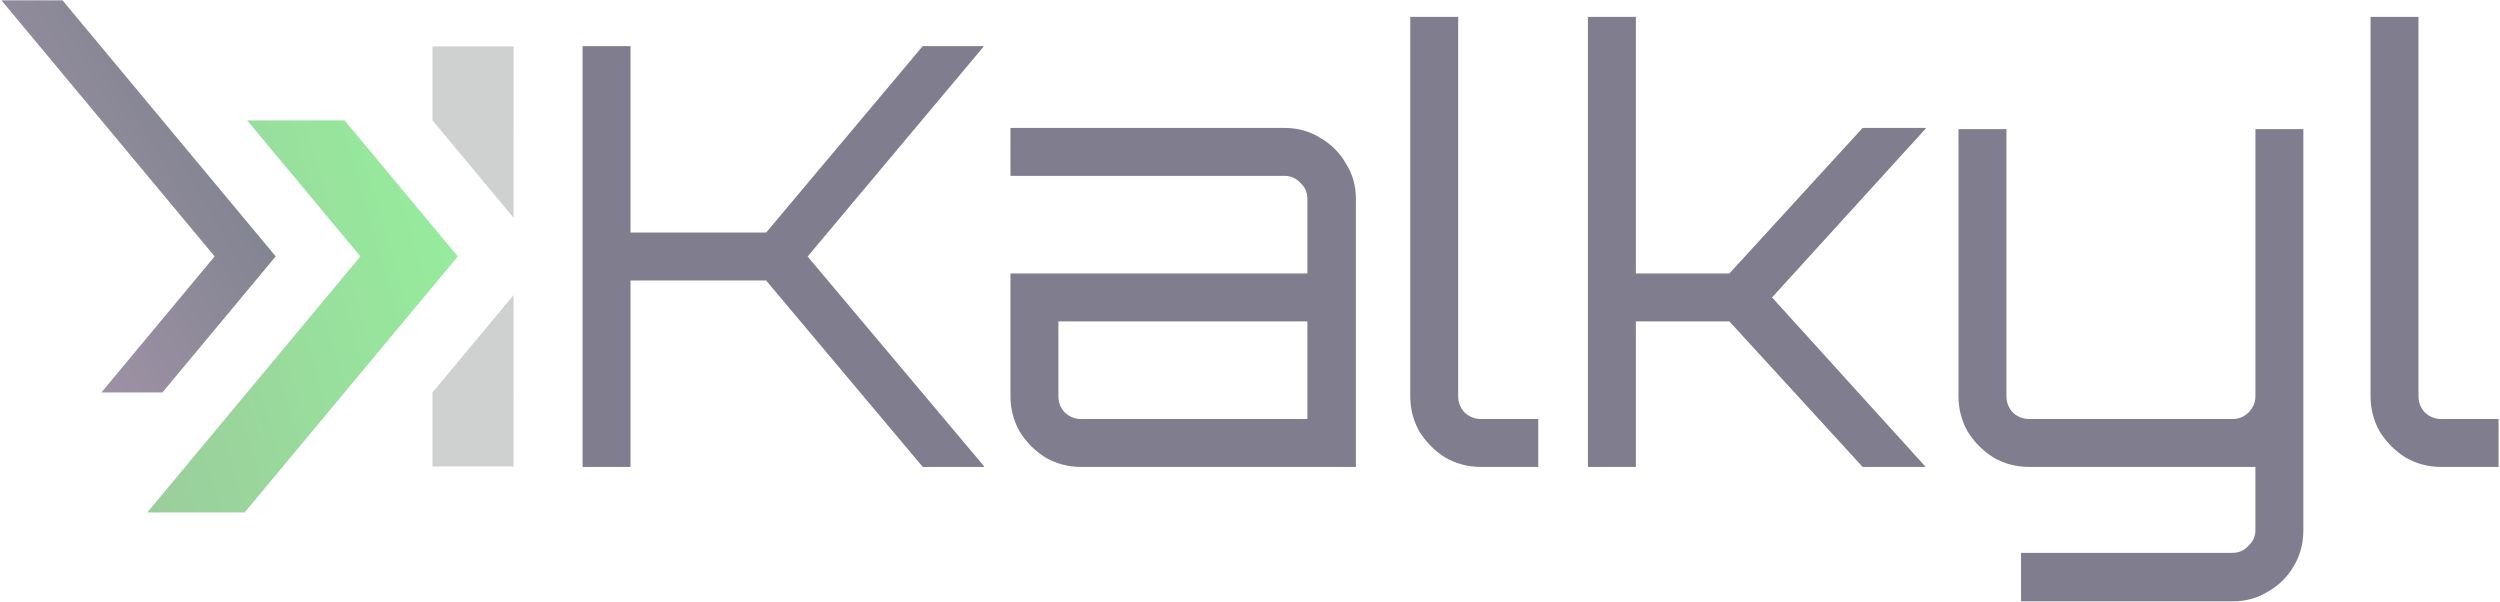
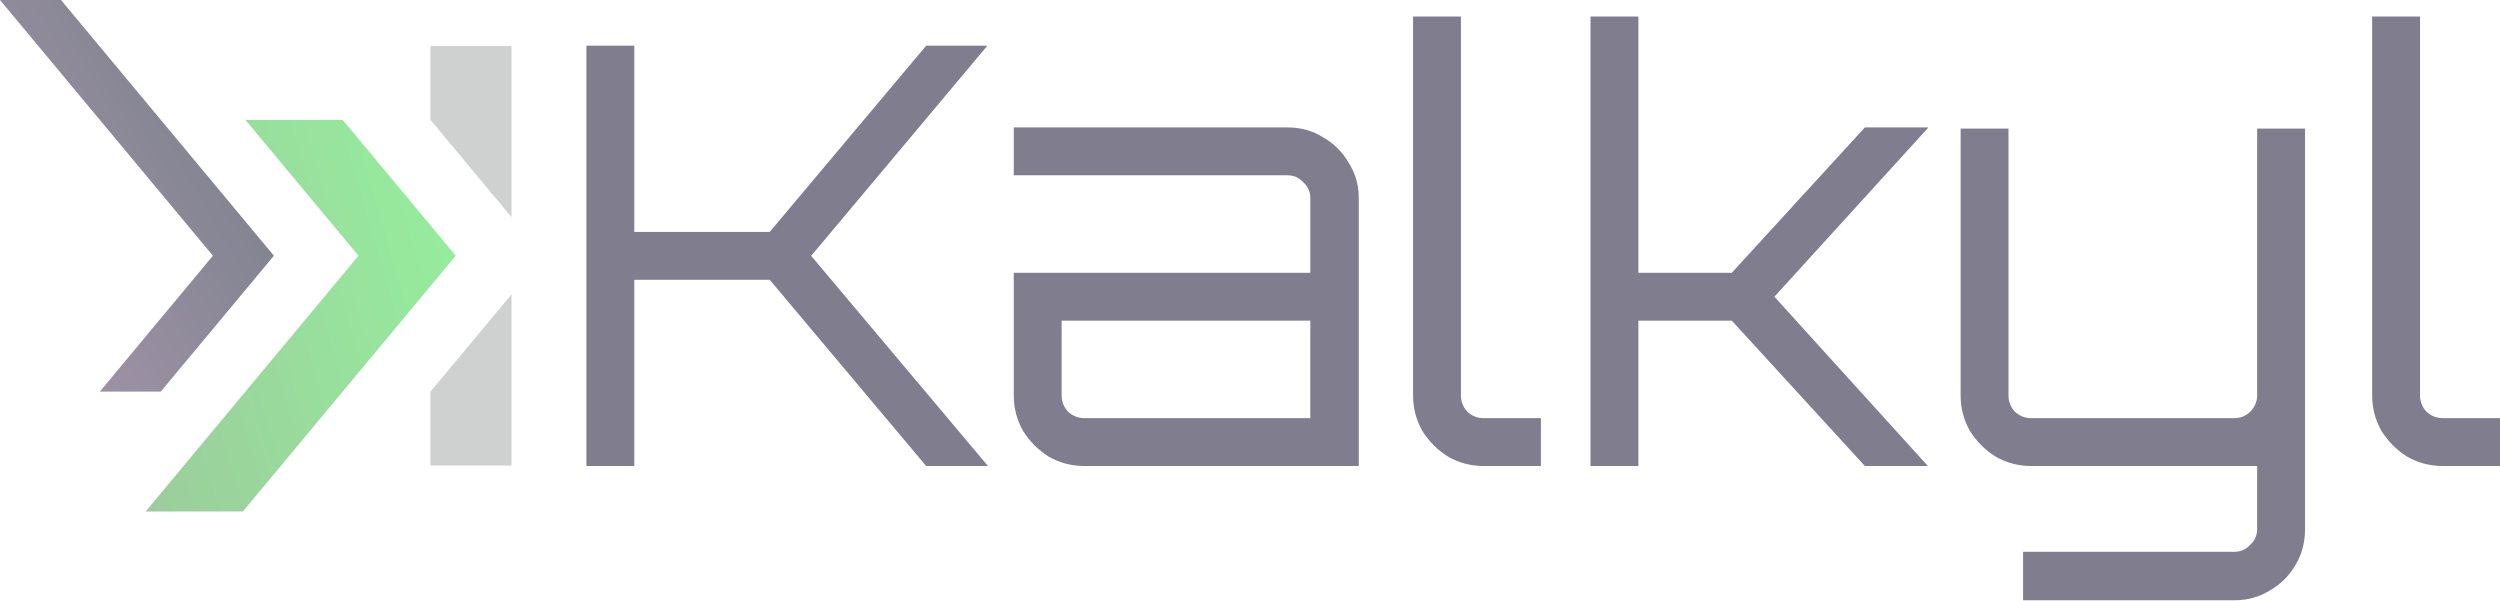
- <svg xmlns="http://www.w3.org/2000/svg" xmlns:xlink="http://www.w3.org/1999/xlink" width="830.964" viewBox="0 0 830.964 200" height="200" id="svg2" version="1.1">
+ <svg xmlns="http://www.w3.org/2000/svg" xmlns:xlink="http://www.w3.org/1999/xlink" width="832" viewBox="0 0 832 199.768" height="199.768" id="svg2" version="1.1">
  <defs id="defs4">
    <linearGradient id="linearGradient1805">
      <stop style="stop-color:#a093a7;stop-opacity:1;" offset="0" id="stop1801" />
      <stop style="stop-color:#476666;stop-opacity:1" offset="1" id="stop1803" />
    </linearGradient>
    <linearGradient id="linearGradient1797">
      <stop style="stop-color:#a49898;stop-opacity:1" offset="0" id="stop1793" />
      <stop style="stop-color:#95f39e;stop-opacity:1" offset="1" id="stop1795" />
    </linearGradient>
    <linearGradient id="a" y1="3" y2="61" x2="0" gradientUnits="userSpaceOnUse" gradientTransform="matrix(1,0,0,-1,0,64)">
      <stop stop-color="#f39c12" id="stop7" />
      <stop offset="1" stop-color="#f89406" id="stop9" />
    </linearGradient>
    <linearGradient id="b" y1="61" y2="47" x2="0" gradientUnits="userSpaceOnUse" gradientTransform="matrix(1,0,0,-1,0,64)">
      <stop stop-color="#fddda3" id="stop12" />
      <stop offset="1" stop-color="#fde3a7" id="stop14" />
    </linearGradient>
    <linearGradient id="c" y1="17" x1="40" y2="31" x2="54" gradientUnits="userSpaceOnUse">
      <stop stop-color="#383e51" id="stop17" />
      <stop offset="1" stop-color="#655c6f" stop-opacity="0" id="stop19" />
    </linearGradient>
    <linearGradient gradientTransform="matrix(1,0,0,-1,0,64)" gradientUnits="userSpaceOnUse" x2="0" y2="61" y1="3" id="a-35">
      <stop id="stop7-6" stop-color="#cf000f" />
      <stop id="stop9-2" stop-color="#d91e18" offset="1" />
    </linearGradient>
    <linearGradient gradientTransform="matrix(1,0,0,-1,0,64)" gradientUnits="userSpaceOnUse" x2="0" y2="47" y1="61" id="b-9">
      <stop id="stop12-1" stop-color="#fb7d80" />
      <stop id="stop14-2" stop-color="#fb9fa2" offset="1" />
    </linearGradient>
    <linearGradient id="a-3" y1="17" x1="40" y2="31" gradientUnits="userSpaceOnUse" x2="54" gradientTransform="translate(0,192)">
      <stop stop-color="#060606" id="stop4172" />
      <stop offset="1" stop-opacity="0" id="stop4174" />
    </linearGradient>
    <linearGradient id="b-6" y1="392.36" y2="336.36" gradientUnits="userSpaceOnUse" x2="0" gradientTransform="translate(254,-36)">
      <stop stop-color="#ffffff" stop-opacity="0" id="stop4177" />
      <stop offset="1" stop-color="#ffffff" stop-opacity=".2" id="stop4179" />
    </linearGradient>
    <path id="c-7" d="m 312,357.36 v -58 h 30 l 14,14 v 44 h -14 z" />
    <linearGradient gradientTransform="matrix(1,0,0,-1,0,64)" gradientUnits="userSpaceOnUse" x2="0" y2="61" y1="3" id="a-5">
      <stop id="stop7-62" stop-color="#f39c12" />
      <stop id="stop9-9" stop-color="#f89406" offset="1" />
    </linearGradient>
    <linearGradient gradientTransform="matrix(1,0,0,-1,0,64)" gradientUnits="userSpaceOnUse" x2="0" y2="47" y1="61" id="b-1">
      <stop id="stop12-2" stop-color="#fddda3" />
      <stop id="stop14-7" stop-color="#fde3a7" offset="1" />
    </linearGradient>
    <linearGradient id="a-35-3" y1="3" y2="61" x2="0" gradientUnits="userSpaceOnUse" gradientTransform="matrix(1,0,0,-1,0,64)">
      <stop stop-color="#cf000f" id="stop7-6-6" />
      <stop offset="1" stop-color="#d91e18" id="stop9-2-0" />
    </linearGradient>
    <linearGradient id="b-9-6" y1="61" y2="47" x2="0" gradientUnits="userSpaceOnUse" gradientTransform="matrix(1,0,0,-1,0,64)">
      <stop stop-color="#fb7d80" id="stop12-1-2" />
      <stop offset="1" stop-color="#fb9fa2" id="stop14-2-6" />
    </linearGradient>
    <linearGradient gradientTransform="translate(254,-36)" x2="0" gradientUnits="userSpaceOnUse" y2="336.36" y1="392.36" id="b-6-7">
      <stop id="stop4177-9" stop-opacity="0" stop-color="#ffffff" />
      <stop id="stop4179-2" stop-opacity=".2" stop-color="#ffffff" offset="1" />
    </linearGradient>
    <path d="m 312,357.36 v -58 h 30 l 14,14 v 44 h -14 z" id="c-7-0" />
    <linearGradient xlink:href="#linearGradient1578" id="linearGradient1582-2" x1="327.742" y1="126.606" x2="213.906" y2="159.365" gradientUnits="userSpaceOnUse" />
    <linearGradient id="linearGradient1578">
      <stop style="stop-color:#95f39e;stop-opacity:1" offset="0" id="stop1574" />
      <stop style="stop-color:#a49898;stop-opacity:1" offset="1" id="stop1576" />
    </linearGradient>
    <linearGradient gradientTransform="matrix(1,0,0,-1,0,64)" gradientUnits="userSpaceOnUse" x2="0" y2="61" y1="3" id="a-7">
      <stop id="stop7-5" stop-color="#f39c12" />
      <stop id="stop9-7" stop-color="#f89406" offset="1" />
    </linearGradient>
    <linearGradient gradientTransform="matrix(1,0,0,-1,0,64)" gradientUnits="userSpaceOnUse" x2="0" y2="47" y1="61" id="b-0">
      <stop id="stop12-22" stop-color="#fddda3" />
      <stop id="stop14-9" stop-color="#fde3a7" offset="1" />
    </linearGradient>
    <linearGradient id="a-35-8" y1="3" y2="61" x2="0" gradientUnits="userSpaceOnUse" gradientTransform="matrix(1,0,0,-1,0,64)">
      <stop stop-color="#cf000f" id="stop7-6-1" />
      <stop offset="1" stop-color="#d91e18" id="stop9-2-3" />
    </linearGradient>
    <linearGradient id="b-9-7" y1="61" y2="47" x2="0" gradientUnits="userSpaceOnUse" gradientTransform="matrix(1,0,0,-1,0,64)">
      <stop stop-color="#fb7d80" id="stop12-1-6" />
      <stop offset="1" stop-color="#fb9fa2" id="stop14-2-1" />
    </linearGradient>
    <linearGradient gradientTransform="translate(254,-36)" x2="0" gradientUnits="userSpaceOnUse" y2="336.36" y1="392.36" id="b-6-2">
      <stop id="stop4177-0" stop-opacity="0" stop-color="#ffffff" />
      <stop id="stop4179-1" stop-opacity=".2" stop-color="#ffffff" offset="1" />
    </linearGradient>
    <path d="m 312,357.36 v -58 h 30 l 14,14 v 44 h -14 z" id="c-7-8" />
    <linearGradient gradientTransform="matrix(1,0,0,-1,0,64)" gradientUnits="userSpaceOnUse" x2="0" y2="61" y1="3" id="a-9">
      <stop id="stop7-1" stop-color="#f39c12" />
      <stop id="stop9-99" stop-color="#f89406" offset="1" />
    </linearGradient>
    <linearGradient gradientTransform="matrix(1,0,0,-1,0,64)" gradientUnits="userSpaceOnUse" x2="0" y2="47" y1="61" id="b-3">
      <stop id="stop12-4" stop-color="#fddda3" />
      <stop id="stop14-1" stop-color="#fde3a7" offset="1" />
    </linearGradient>
    <linearGradient id="a-35-7" y1="3" y2="61" x2="0" gradientUnits="userSpaceOnUse" gradientTransform="matrix(1,0,0,-1,0,64)">
      <stop stop-color="#cf000f" id="stop7-6-2" />
      <stop offset="1" stop-color="#d91e18" id="stop9-2-6" />
    </linearGradient>
    <linearGradient id="b-9-0" y1="61" y2="47" x2="0" gradientUnits="userSpaceOnUse" gradientTransform="matrix(1,0,0,-1,0,64)">
      <stop stop-color="#fb7d80" id="stop12-1-1" />
      <stop offset="1" stop-color="#fb9fa2" id="stop14-2-4" />
    </linearGradient>
    <linearGradient gradientTransform="translate(254,-36)" x2="0" gradientUnits="userSpaceOnUse" y2="336.36" y1="392.36" id="b-6-3">
      <stop id="stop4177-5" stop-opacity="0" stop-color="#ffffff" />
      <stop id="stop4179-7" stop-opacity=".2" stop-color="#ffffff" offset="1" />
    </linearGradient>
    <path d="m 312,357.36 v -58 h 30 l 14,14 v 44 h -14 z" id="c-7-7" />
    <linearGradient id="a-5-3" y1="3" y2="61" x2="0" gradientUnits="userSpaceOnUse" gradientTransform="matrix(1,0,0,-1,0,64)">
      <stop stop-color="#f39c12" id="stop7-62-3" />
      <stop offset="1" stop-color="#f89406" id="stop9-9-2" />
    </linearGradient>
    <linearGradient id="b-1-0" y1="61" y2="47" x2="0" gradientUnits="userSpaceOnUse" gradientTransform="matrix(1,0,0,-1,0,64)">
      <stop stop-color="#fddda3" id="stop12-2-7" />
      <stop offset="1" stop-color="#fde3a7" id="stop14-7-4" />
    </linearGradient>
    <linearGradient gradientTransform="matrix(1,0,0,-1,0,64)" gradientUnits="userSpaceOnUse" x2="0" y2="61" y1="3" id="a-35-3-7">
      <stop id="stop7-6-6-6" stop-color="#cf000f" />
      <stop id="stop9-2-0-8" stop-color="#d91e18" offset="1" />
    </linearGradient>
    <linearGradient gradientTransform="matrix(1,0,0,-1,0,64)" gradientUnits="userSpaceOnUse" x2="0" y2="47" y1="61" id="b-9-6-1">
      <stop id="stop12-1-2-8" stop-color="#fb7d80" />
      <stop id="stop14-2-6-9" stop-color="#fb9fa2" offset="1" />
    </linearGradient>
    <linearGradient id="b-6-7-3" y1="392.36" y2="336.36" gradientUnits="userSpaceOnUse" x2="0" gradientTransform="translate(254,-36)">
      <stop stop-color="#ffffff" stop-opacity="0" id="stop4177-9-7" />
      <stop offset="1" stop-color="#ffffff" stop-opacity=".2" id="stop4179-2-2" />
    </linearGradient>
    <path id="c-7-0-7" d="m 312,357.36 v -58 h 30 l 14,14 v 44 h -14 z" />
    <linearGradient id="a-562" y1="3" y2="61" x2="0" gradientUnits="userSpaceOnUse" gradientTransform="matrix(1,0,0,-1,0,64)">
      <stop stop-color="#f39c12" id="stop7-9" />
      <stop offset="1" stop-color="#f89406" id="stop9-1" />
    </linearGradient>
    <linearGradient id="b-27" y1="61" y2="47" x2="0" gradientUnits="userSpaceOnUse" gradientTransform="matrix(1,0,0,-1,0,64)">
      <stop stop-color="#fddda3" id="stop12-0" />
      <stop offset="1" stop-color="#fde3a7" id="stop14-93" />
    </linearGradient>
    <linearGradient gradientTransform="matrix(1,0,0,-1,0,64)" gradientUnits="userSpaceOnUse" x2="0" y2="61" y1="3" id="a-35-62">
      <stop id="stop7-6-61" stop-color="#cf000f" />
      <stop id="stop9-2-8" stop-color="#d91e18" offset="1" />
    </linearGradient>
    <linearGradient gradientTransform="matrix(1,0,0,-1,0,64)" gradientUnits="userSpaceOnUse" x2="0" y2="47" y1="61" id="b-9-79">
      <stop id="stop12-1-20" stop-color="#fb7d80" />
      <stop id="stop14-2-23" stop-color="#fb9fa2" offset="1" />
    </linearGradient>
    <linearGradient id="b-6-9" y1="392.36" y2="336.36" gradientUnits="userSpaceOnUse" x2="0" gradientTransform="translate(254,-36)">
      <stop stop-color="#ffffff" stop-opacity="0" id="stop4177-22" />
      <stop offset="1" stop-color="#ffffff" stop-opacity=".2" id="stop4179-8" />
    </linearGradient>
    <path id="c-7-9" d="m 312,357.36 v -58 h 30 l 14,14 v 44 h -14 z" />
    <linearGradient gradientTransform="matrix(1,0,0,-1,0,64)" gradientUnits="userSpaceOnUse" x2="0" y2="61" y1="3" id="a-6">
      <stop id="stop7-12" stop-color="#f39c12" />
      <stop id="stop9-93" stop-color="#f89406" offset="1" />
    </linearGradient>
    <linearGradient gradientTransform="matrix(1,0,0,-1,0,64)" gradientUnits="userSpaceOnUse" x2="0" y2="47" y1="61" id="b-19">
      <stop id="stop12-47" stop-color="#fddda3" />
      <stop id="stop14-8" stop-color="#fde3a7" offset="1" />
    </linearGradient>
    <linearGradient id="a-35-0" y1="3" y2="61" x2="0" gradientUnits="userSpaceOnUse" gradientTransform="matrix(1,0,0,-1,0,64)">
      <stop stop-color="#cf000f" id="stop7-6-3" />
      <stop offset="1" stop-color="#d91e18" id="stop9-2-61" />
    </linearGradient>
    <linearGradient id="b-9-06" y1="61" y2="47" x2="0" gradientUnits="userSpaceOnUse" gradientTransform="matrix(1,0,0,-1,0,64)">
      <stop stop-color="#fb7d80" id="stop12-1-3" />
      <stop offset="1" stop-color="#fb9fa2" id="stop14-2-2" />
    </linearGradient>
    <linearGradient gradientTransform="translate(254,-36)" x2="0" gradientUnits="userSpaceOnUse" y2="336.36" y1="392.36" id="b-6-1">
      <stop id="stop4177-55" stop-opacity="0" stop-color="#ffffff" />
      <stop id="stop4179-4" stop-opacity=".2" stop-color="#ffffff" offset="1" />
    </linearGradient>
    <path d="m 312,357.36 v -58 h 30 l 14,14 v 44 h -14 z" id="c-7-76" />
    <linearGradient id="a-5-7" y1="3" y2="61" x2="0" gradientUnits="userSpaceOnUse" gradientTransform="matrix(1,0,0,-1,0,64)">
      <stop stop-color="#f39c12" id="stop7-62-36" />
      <stop offset="1" stop-color="#f89406" id="stop9-9-1" />
    </linearGradient>
    <linearGradient id="b-1-2" y1="61" y2="47" x2="0" gradientUnits="userSpaceOnUse" gradientTransform="matrix(1,0,0,-1,0,64)">
      <stop stop-color="#fddda3" id="stop12-2-9" />
      <stop offset="1" stop-color="#fde3a7" id="stop14-7-3" />
    </linearGradient>
    <linearGradient gradientTransform="matrix(1,0,0,-1,0,64)" gradientUnits="userSpaceOnUse" x2="0" y2="61" y1="3" id="a-35-3-19">
      <stop id="stop7-6-6-4" stop-color="#cf000f" />
      <stop id="stop9-2-0-7" stop-color="#d91e18" offset="1" />
    </linearGradient>
    <linearGradient gradientTransform="matrix(1,0,0,-1,0,64)" gradientUnits="userSpaceOnUse" x2="0" y2="47" y1="61" id="b-9-6-8">
      <stop id="stop12-1-2-4" stop-color="#fb7d80" />
      <stop id="stop14-2-6-5" stop-color="#fb9fa2" offset="1" />
    </linearGradient>
    <linearGradient id="b-6-7-0" y1="392.36" y2="336.36" gradientUnits="userSpaceOnUse" x2="0" gradientTransform="translate(254,-36)">
      <stop stop-color="#ffffff" stop-opacity="0" id="stop4177-9-3" />
      <stop offset="1" stop-color="#ffffff" stop-opacity=".2" id="stop4179-2-6" />
    </linearGradient>
    <path id="c-7-0-1" d="m 312,357.36 v -58 h 30 l 14,14 v 44 h -14 z" />
    <linearGradient id="a-7-3" y1="3" y2="61" x2="0" gradientUnits="userSpaceOnUse" gradientTransform="matrix(1,0,0,-1,0,64)">
      <stop stop-color="#f39c12" id="stop7-5-2" />
      <stop offset="1" stop-color="#f89406" id="stop9-7-06" />
    </linearGradient>
    <linearGradient id="b-0-1" y1="61" y2="47" x2="0" gradientUnits="userSpaceOnUse" gradientTransform="matrix(1,0,0,-1,0,64)">
      <stop stop-color="#fddda3" id="stop12-22-5" />
      <stop offset="1" stop-color="#fde3a7" id="stop14-9-5" />
    </linearGradient>
    <linearGradient gradientTransform="matrix(1,0,0,-1,0,64)" gradientUnits="userSpaceOnUse" x2="0" y2="61" y1="3" id="a-35-8-4">
      <stop id="stop7-6-1-7" stop-color="#cf000f" />
      <stop id="stop9-2-3-6" stop-color="#d91e18" offset="1" />
    </linearGradient>
    <linearGradient gradientTransform="matrix(1,0,0,-1,0,64)" gradientUnits="userSpaceOnUse" x2="0" y2="47" y1="61" id="b-9-7-56">
      <stop id="stop12-1-6-9" stop-color="#fb7d80" />
      <stop id="stop14-2-1-3" stop-color="#fb9fa2" offset="1" />
    </linearGradient>
    <linearGradient id="b-6-2-74" y1="392.36" y2="336.36" gradientUnits="userSpaceOnUse" x2="0" gradientTransform="translate(254,-36)">
      <stop stop-color="#ffffff" stop-opacity="0" id="stop4177-0-5" />
      <stop offset="1" stop-color="#ffffff" stop-opacity=".2" id="stop4179-1-2" />
    </linearGradient>
    <path id="c-7-8-5" d="m 312,357.36 v -58 h 30 l 14,14 v 44 h -14 z" />
    <linearGradient id="a-9-4" y1="3" y2="61" x2="0" gradientUnits="userSpaceOnUse" gradientTransform="matrix(1,0,0,-1,0,64)">
      <stop stop-color="#f39c12" id="stop7-1-7" />
      <stop offset="1" stop-color="#f89406" id="stop9-99-4" />
    </linearGradient>
    <linearGradient id="b-3-43" y1="61" y2="47" x2="0" gradientUnits="userSpaceOnUse" gradientTransform="matrix(1,0,0,-1,0,64)">
      <stop stop-color="#fddda3" id="stop12-4-0" />
      <stop offset="1" stop-color="#fde3a7" id="stop14-1-7" />
    </linearGradient>
    <linearGradient gradientTransform="matrix(1,0,0,-1,0,64)" gradientUnits="userSpaceOnUse" x2="0" y2="61" y1="3" id="a-35-7-8">
      <stop id="stop7-6-2-6" stop-color="#cf000f" />
      <stop id="stop9-2-6-8" stop-color="#d91e18" offset="1" />
    </linearGradient>
    <linearGradient gradientTransform="matrix(1,0,0,-1,0,64)" gradientUnits="userSpaceOnUse" x2="0" y2="47" y1="61" id="b-9-0-8">
      <stop id="stop12-1-1-43" stop-color="#fb7d80" />
      <stop id="stop14-2-4-1" stop-color="#fb9fa2" offset="1" />
    </linearGradient>
    <linearGradient id="b-6-3-4" y1="392.36" y2="336.36" gradientUnits="userSpaceOnUse" x2="0" gradientTransform="translate(254,-36)">
      <stop stop-color="#ffffff" stop-opacity="0" id="stop4177-5-9" />
      <stop offset="1" stop-color="#ffffff" stop-opacity=".2" id="stop4179-7-2" />
    </linearGradient>
    <path id="c-7-7-0" d="m 312,357.36 v -58 h 30 l 14,14 v 44 h -14 z" />
    <linearGradient gradientTransform="matrix(1,0,0,-1,0,64)" gradientUnits="userSpaceOnUse" x2="0" y2="61" y1="3" id="a-5-3-6">
      <stop id="stop7-62-3-89" stop-color="#f39c12" />
      <stop id="stop9-9-2-2" stop-color="#f89406" offset="1" />
    </linearGradient>
    <linearGradient gradientTransform="matrix(1,0,0,-1,0,64)" gradientUnits="userSpaceOnUse" x2="0" y2="47" y1="61" id="b-1-0-6">
      <stop id="stop12-2-7-6" stop-color="#fddda3" />
      <stop id="stop14-7-4-49" stop-color="#fde3a7" offset="1" />
    </linearGradient>
    <linearGradient id="a-35-3-7-5" y1="3" y2="61" x2="0" gradientUnits="userSpaceOnUse" gradientTransform="matrix(1,0,0,-1,0,64)">
      <stop stop-color="#cf000f" id="stop7-6-6-6-0" />
      <stop offset="1" stop-color="#d91e18" id="stop9-2-0-8-4" />
    </linearGradient>
    <linearGradient id="b-9-6-1-8" y1="61" y2="47" x2="0" gradientUnits="userSpaceOnUse" gradientTransform="matrix(1,0,0,-1,0,64)">
      <stop stop-color="#fb7d80" id="stop12-1-2-8-7" />
      <stop offset="1" stop-color="#fb9fa2" id="stop14-2-6-9-1" />
    </linearGradient>
    <linearGradient gradientTransform="translate(254,-36)" x2="0" gradientUnits="userSpaceOnUse" y2="336.36" y1="392.36" id="b-6-7-3-7">
      <stop id="stop4177-9-7-2" stop-opacity="0" stop-color="#ffffff" />
      <stop id="stop4179-2-2-7" stop-opacity=".2" stop-color="#ffffff" offset="1" />
    </linearGradient>
    <path d="m 312,357.36 v -58 h 30 l 14,14 v 44 h -14 z" id="c-7-0-7-2" />
    <linearGradient gradientTransform="matrix(1,0,0,-1,0,64)" gradientUnits="userSpaceOnUse" x2="0" y2="61" y1="3" id="a-56">
      <stop id="stop7-2" stop-color="#f39c12" />
      <stop id="stop9-91" stop-color="#f89406" offset="1" />
    </linearGradient>
    <linearGradient gradientTransform="matrix(1,0,0,-1,0,64)" gradientUnits="userSpaceOnUse" x2="0" y2="47" y1="61" id="b-2">
      <stop id="stop12-7" stop-color="#fddda3" />
      <stop id="stop14-0" stop-color="#fde3a7" offset="1" />
    </linearGradient>
    <linearGradient id="a-35-6" y1="3" y2="61" x2="0" gradientUnits="userSpaceOnUse" gradientTransform="matrix(1,0,0,-1,0,64)">
      <stop stop-color="#cf000f" id="stop7-6-0" />
      <stop offset="1" stop-color="#d91e18" id="stop9-2-62" />
    </linearGradient>
    <linearGradient id="b-9-61" y1="61" y2="47" x2="0" gradientUnits="userSpaceOnUse" gradientTransform="matrix(1,0,0,-1,0,64)">
      <stop stop-color="#fb7d80" id="stop12-1-8" />
      <stop offset="1" stop-color="#fb9fa2" id="stop14-2-7" />
    </linearGradient>
    <linearGradient gradientTransform="translate(254,-36)" x2="0" gradientUnits="userSpaceOnUse" y2="336.36" y1="392.36" id="b-6-0">
      <stop id="stop4177-2" stop-opacity="0" stop-color="#ffffff" />
      <stop id="stop4179-3" stop-opacity=".2" stop-color="#ffffff" offset="1" />
    </linearGradient>
    <path d="m 312,357.36 v -58 h 30 l 14,14 v 44 h -14 z" id="c-7-75" />
    <linearGradient id="a-5-9" y1="3" y2="61" x2="0" gradientUnits="userSpaceOnUse" gradientTransform="matrix(1,0,0,-1,0,64)">
      <stop stop-color="#f39c12" id="stop7-62-2" />
      <stop offset="1" stop-color="#f89406" id="stop9-9-28" />
    </linearGradient>
    <linearGradient id="b-1-9" y1="61" y2="47" x2="0" gradientUnits="userSpaceOnUse" gradientTransform="matrix(1,0,0,-1,0,64)">
      <stop stop-color="#fddda3" id="stop12-2-73" />
      <stop offset="1" stop-color="#fde3a7" id="stop14-7-6" />
    </linearGradient>
    <linearGradient gradientTransform="matrix(1,0,0,-1,0,64)" gradientUnits="userSpaceOnUse" x2="0" y2="61" y1="3" id="a-35-3-1">
      <stop id="stop7-6-6-2" stop-color="#cf000f" />
      <stop id="stop9-2-0-9" stop-color="#d91e18" offset="1" />
    </linearGradient>
    <linearGradient gradientTransform="matrix(1,0,0,-1,0,64)" gradientUnits="userSpaceOnUse" x2="0" y2="47" y1="61" id="b-9-6-3">
      <stop id="stop12-1-2-1" stop-color="#fb7d80" />
      <stop id="stop14-2-6-94" stop-color="#fb9fa2" offset="1" />
    </linearGradient>
    <linearGradient id="b-6-7-7" y1="392.36" y2="336.36" gradientUnits="userSpaceOnUse" x2="0" gradientTransform="translate(254,-36)">
      <stop stop-color="#ffffff" stop-opacity="0" id="stop4177-9-8" />
      <stop offset="1" stop-color="#ffffff" stop-opacity=".2" id="stop4179-2-4" />
    </linearGradient>
    <path id="c-7-0-5" d="m 312,357.36 v -58 h 30 l 14,14 v 44 h -14 z" />
    <linearGradient id="a-7-6" y1="3" y2="61" x2="0" gradientUnits="userSpaceOnUse" gradientTransform="matrix(1,0,0,-1,0,64)">
      <stop stop-color="#f39c12" id="stop7-5-1" />
      <stop offset="1" stop-color="#f89406" id="stop9-7-0" />
    </linearGradient>
    <linearGradient id="b-0-6" y1="61" y2="47" x2="0" gradientUnits="userSpaceOnUse" gradientTransform="matrix(1,0,0,-1,0,64)">
      <stop stop-color="#fddda3" id="stop12-22-3" />
      <stop offset="1" stop-color="#fde3a7" id="stop14-9-2" />
    </linearGradient>
    <linearGradient gradientTransform="matrix(1,0,0,-1,0,64)" gradientUnits="userSpaceOnUse" x2="0" y2="61" y1="3" id="a-35-8-0">
      <stop id="stop7-6-1-6" stop-color="#cf000f" />
      <stop id="stop9-2-3-1" stop-color="#d91e18" offset="1" />
    </linearGradient>
    <linearGradient gradientTransform="matrix(1,0,0,-1,0,64)" gradientUnits="userSpaceOnUse" x2="0" y2="47" y1="61" id="b-9-7-5">
      <stop id="stop12-1-6-5" stop-color="#fb7d80" />
      <stop id="stop14-2-1-4" stop-color="#fb9fa2" offset="1" />
    </linearGradient>
    <linearGradient id="b-6-2-7" y1="392.36" y2="336.36" gradientUnits="userSpaceOnUse" x2="0" gradientTransform="translate(254,-36)">
      <stop stop-color="#ffffff" stop-opacity="0" id="stop4177-0-6" />
      <stop offset="1" stop-color="#ffffff" stop-opacity=".2" id="stop4179-1-5" />
    </linearGradient>
    <path id="c-7-8-6" d="m 312,357.36 v -58 h 30 l 14,14 v 44 h -14 z" />
    <linearGradient id="a-9-9" y1="3" y2="61" x2="0" gradientUnits="userSpaceOnUse" gradientTransform="matrix(1,0,0,-1,0,64)">
      <stop stop-color="#f39c12" id="stop7-1-3" />
      <stop offset="1" stop-color="#f89406" id="stop9-99-7" />
    </linearGradient>
    <linearGradient id="b-3-4" y1="61" y2="47" x2="0" gradientUnits="userSpaceOnUse" gradientTransform="matrix(1,0,0,-1,0,64)">
      <stop stop-color="#fddda3" id="stop12-4-5" />
      <stop offset="1" stop-color="#fde3a7" id="stop14-1-2" />
    </linearGradient>
    <linearGradient gradientTransform="matrix(1,0,0,-1,0,64)" gradientUnits="userSpaceOnUse" x2="0" y2="61" y1="3" id="a-35-7-5">
      <stop id="stop7-6-2-4" stop-color="#cf000f" />
      <stop id="stop9-2-6-7" stop-color="#d91e18" offset="1" />
    </linearGradient>
    <linearGradient gradientTransform="matrix(1,0,0,-1,0,64)" gradientUnits="userSpaceOnUse" x2="0" y2="47" y1="61" id="b-9-0-4">
      <stop id="stop12-1-1-4" stop-color="#fb7d80" />
      <stop id="stop14-2-4-3" stop-color="#fb9fa2" offset="1" />
    </linearGradient>
    <linearGradient id="b-6-3-0" y1="392.36" y2="336.36" gradientUnits="userSpaceOnUse" x2="0" gradientTransform="translate(254,-36)">
      <stop stop-color="#ffffff" stop-opacity="0" id="stop4177-5-7" />
      <stop offset="1" stop-color="#ffffff" stop-opacity=".2" id="stop4179-7-8" />
    </linearGradient>
    <path id="c-7-7-6" d="m 312,357.36 v -58 h 30 l 14,14 v 44 h -14 z" />
    <linearGradient gradientTransform="matrix(1,0,0,-1,0,64)" gradientUnits="userSpaceOnUse" x2="0" y2="61" y1="3" id="a-5-3-8">
      <stop id="stop7-62-3-8" stop-color="#f39c12" />
      <stop id="stop9-9-2-4" stop-color="#f89406" offset="1" />
    </linearGradient>
    <linearGradient gradientTransform="matrix(1,0,0,-1,0,64)" gradientUnits="userSpaceOnUse" x2="0" y2="47" y1="61" id="b-1-0-3">
      <stop id="stop12-2-7-1" stop-color="#fddda3" />
      <stop id="stop14-7-4-4" stop-color="#fde3a7" offset="1" />
    </linearGradient>
    <linearGradient id="a-35-3-7-9" y1="3" y2="61" x2="0" gradientUnits="userSpaceOnUse" gradientTransform="matrix(1,0,0,-1,0,64)">
      <stop stop-color="#cf000f" id="stop7-6-6-6-2" />
      <stop offset="1" stop-color="#d91e18" id="stop9-2-0-8-0" />
    </linearGradient>
    <linearGradient id="b-9-6-1-6" y1="61" y2="47" x2="0" gradientUnits="userSpaceOnUse" gradientTransform="matrix(1,0,0,-1,0,64)">
      <stop stop-color="#fb7d80" id="stop12-1-2-8-8" />
      <stop offset="1" stop-color="#fb9fa2" id="stop14-2-6-9-9" />
    </linearGradient>
    <linearGradient gradientTransform="translate(254,-36)" x2="0" gradientUnits="userSpaceOnUse" y2="336.36" y1="392.36" id="b-6-7-3-2">
      <stop id="stop4177-9-7-6" stop-opacity="0" stop-color="#ffffff" />
      <stop id="stop4179-2-2-6" stop-opacity=".2" stop-color="#ffffff" offset="1" />
    </linearGradient>
    <path d="m 312,357.36 v -58 h 30 l 14,14 v 44 h -14 z" id="c-7-0-7-4" />
    <linearGradient xlink:href="#linearGradient1797" id="linearGradient2510" gradientUnits="userSpaceOnUse" gradientTransform="translate(359.1401,18.34246)" x1="-1250.837" y1="198.479" x2="-730.063" y2="42.526" />
    <linearGradient xlink:href="#linearGradient1805" id="linearGradient2508" gradientUnits="userSpaceOnUse" gradientTransform="translate(370.3369,18.35479)" x1="-964.687" y1="181.52" x2="-647.018" y2="-4.474" />
  </defs>
-   <g aria-label="Kalkyl" id="text2851" style="font-size:208.983px;line-height:1.25;font-family:Orbitron;-inkscape-font-specification:Orbitron;fill:#7f7d8e;stroke-width:5.225" transform="translate(-30.94278,-7.447446)">
+   <g aria-label="Kalkyl" id="text2851" style="font-size:208.983px;line-height:1.25;font-family:Orbitron;-inkscape-font-specification:Orbitron;fill:#7f7d8e;stroke-width:5.225" transform="translate(-31.42477,-7.563458)">
    <g id="g9139" transform="matrix(0.9296079,0,0,0.9296079,31.42477,7.563458)">
      <g id="g1020" transform="matrix(0.7072379,0,0,0.7265656,701.9069,-11.26292)" style="fill:#6b6b6b;fill-opacity:1">
        <path style="fill:#cfd1d1;fill-opacity:1;stroke:none;stroke-width:1px;stroke-linecap:butt;stroke-linejoin:miter;stroke-opacity:1" d="m -774.55,38.153 h 41.013 l -0.003,84.361 -41.009,-47.934 z" id="path926-1" />
        <path style="fill:#cfd1d1;fill-opacity:1;stroke:none;stroke-width:1px;stroke-linecap:butt;stroke-linejoin:miter;stroke-opacity:1" d="m -774.55,244.886 h 41.012 l -0.003,-84.361 -41.008,47.934 z" id="path926-3-5" />
        <g id="g2823" transform="translate(-375.1117,-18.35863)">
          <path id="path1224-9" style="fill:url(#linearGradient2508);fill-opacity:1;stroke:none;stroke-width:1px;stroke-linecap:butt;stroke-linejoin:miter;stroke-opacity:1" d="m -617.35,33.86 107.776,126.003 -57.252,66.955 h 30.856 l 57.272,-66.959 -107.776,-125.999 z" />
          <path id="path1224-8-1" style="fill:url(#linearGradient2510);fill-opacity:1;stroke:none;stroke-width:1px;stroke-linecap:butt;stroke-linejoin:miter;stroke-opacity:1" d="m -493.127,92.939 57.248,66.928 -107.764,126.03 49.24,-0.02 107.78,-126.01 -57.248,-66.928 -13.108,3e-6 -17.032,3e-6 z" />
        </g>
      </g>
-       <path d="M 207.789,166.829 V 16.361 h 17.137 v 66.666 h 48.484 l 56.007,-66.666 h 21.734 v 0.209 l -62.904,75.025 63.113,75.025 v 0.209 h -21.943 l -56.007,-66.666 h -48.484 v 66.666 z" id="path8234" />
-       <path d="m 386.067,166.829 q -6.896,0 -12.748,-3.344 -5.643,-3.553 -9.195,-9.195 -3.344,-5.852 -3.344,-12.748 V 97.656 H 466.943 V 70.906 q 0,-3.344 -2.508,-5.643 -2.299,-2.508 -5.643,-2.508 H 360.78 V 45.619 h 98.013 q 7.105,0 12.748,3.553 5.852,3.344 9.195,9.195 3.553,5.643 3.553,12.539 v 95.923 z m 0,-17.137 h 80.876 v -34.9 h -89.027 v 26.75 q 0,3.344 2.299,5.852 2.508,2.299 5.852,2.299 z" id="path8231" />
-       <path d="m 529.011,166.829 q -6.896,0 -12.748,-3.344 -5.643,-3.553 -9.195,-9.195 -3.344,-5.852 -3.344,-12.748 V 5.912 h 17.137 V 141.542 q 0,3.344 2.299,5.852 2.508,2.299 5.852,2.299 h 20.48 v 17.137 z" id="path8228" />
-       <path d="m 567.254,166.829 v 0 V 5.912 h 17.137 V 97.656 h 33.437 L 665.476,45.619 h 22.57 v 0.209 l -54.963,60.396 54.754,60.396 v 0.209 H 665.476 l -47.648,-52.037 h -33.437 v 52.037 z" id="path8225" />
-       <path d="m 722.111,214.895 v 0 -17.346 h 75.652 q 3.344,0 5.643,-2.508 2.508,-2.299 2.508,-5.643 v -22.57 h -80.876 q -6.896,0 -12.748,-3.344 -5.643,-3.553 -9.195,-9.195 -3.344,-5.852 -3.344,-12.748 V 46.037 h 17.137 v 95.505 q 0,3.344 2.299,5.852 2.508,2.299 5.852,2.299 h 72.726 q 3.344,0 5.643,-2.299 2.508,-2.508 2.508,-5.852 V 46.037 h 17.137 V 189.399 q 0,7.105 -3.344,12.748 -3.344,5.852 -9.195,9.195 -5.643,3.553 -12.748,3.553 z" id="path8222" />
-       <path d="m 872.369,166.829 q -6.896,0 -12.748,-3.344 -5.643,-3.553 -9.195,-9.195 -3.344,-5.852 -3.344,-12.748 V 5.912 h 17.137 V 141.542 q 0,3.344 2.299,5.852 2.508,2.299 5.852,2.299 h 20.48 v 17.137 z" id="path8219" />
+       <path d="M 209.941,166.829 V 16.361 h 17.137 v 66.666 h 48.484 l 56.007,-66.666 h 21.734 v 0.209 l -62.904,75.025 63.113,75.025 v 0.209 h -21.943 l -56.007,-66.666 h -48.484 v 66.666 z" id="path8234" />
+       <path d="m 388.218,166.829 q -6.896,0 -12.748,-3.344 -5.643,-3.553 -9.195,-9.195 -3.344,-5.852 -3.344,-12.748 V 97.656 H 469.095 V 70.906 q 0,-3.344 -2.508,-5.643 -2.299,-2.508 -5.643,-2.508 H 362.932 V 45.619 h 98.013 q 7.105,0 12.748,3.553 5.852,3.344 9.195,9.195 3.553,5.643 3.553,12.539 v 95.923 z m 0,-17.137 h 80.876 v -34.9 h -89.027 v 26.75 q 0,3.344 2.299,5.852 2.508,2.299 5.852,2.299 z" id="path8231" />
+       <path d="m 531.162,166.829 q -6.896,0 -12.748,-3.344 -5.643,-3.553 -9.195,-9.195 -3.344,-5.852 -3.344,-12.748 V 5.912 h 17.137 V 141.542 q 0,3.344 2.299,5.852 2.508,2.299 5.852,2.299 h 20.48 v 17.137 z" id="path8228" />
+       <path d="m 569.406,166.829 v 0 V 5.912 h 17.137 V 97.656 h 33.437 l 47.648,-52.037 h 22.57 v 0.209 l -54.963,60.396 54.754,60.396 v 0.209 h -22.361 l -47.648,-52.037 h -33.437 v 52.037 z" id="path8225" />
+       <path d="m 724.262,214.895 v 0 -17.346 h 75.652 q 3.344,0 5.643,-2.508 2.508,-2.299 2.508,-5.643 V 166.829 H 727.188 q -6.896,0 -12.748,-3.344 -5.643,-3.553 -9.195,-9.195 -3.344,-5.852 -3.344,-12.748 V 46.037 h 17.137 v 95.505 q 0,3.344 2.299,5.852 2.508,2.299 5.852,2.299 h 72.726 q 3.344,0 5.643,-2.299 2.508,-2.508 2.508,-5.852 V 46.037 h 17.137 V 189.399 q 0,7.105 -3.344,12.748 -3.344,5.852 -9.195,9.195 -5.643,3.553 -12.748,3.553 z" id="path8222" />
+       <path d="m 874.521,166.829 q -6.896,0 -12.748,-3.344 -5.643,-3.553 -9.195,-9.195 -3.344,-5.852 -3.344,-12.748 V 5.912 h 17.137 V 141.542 q 0,3.344 2.299,5.852 2.508,2.299 5.852,2.299 H 895.001 v 17.137 z" id="path8219" />
    </g>
  </g>
</svg>
